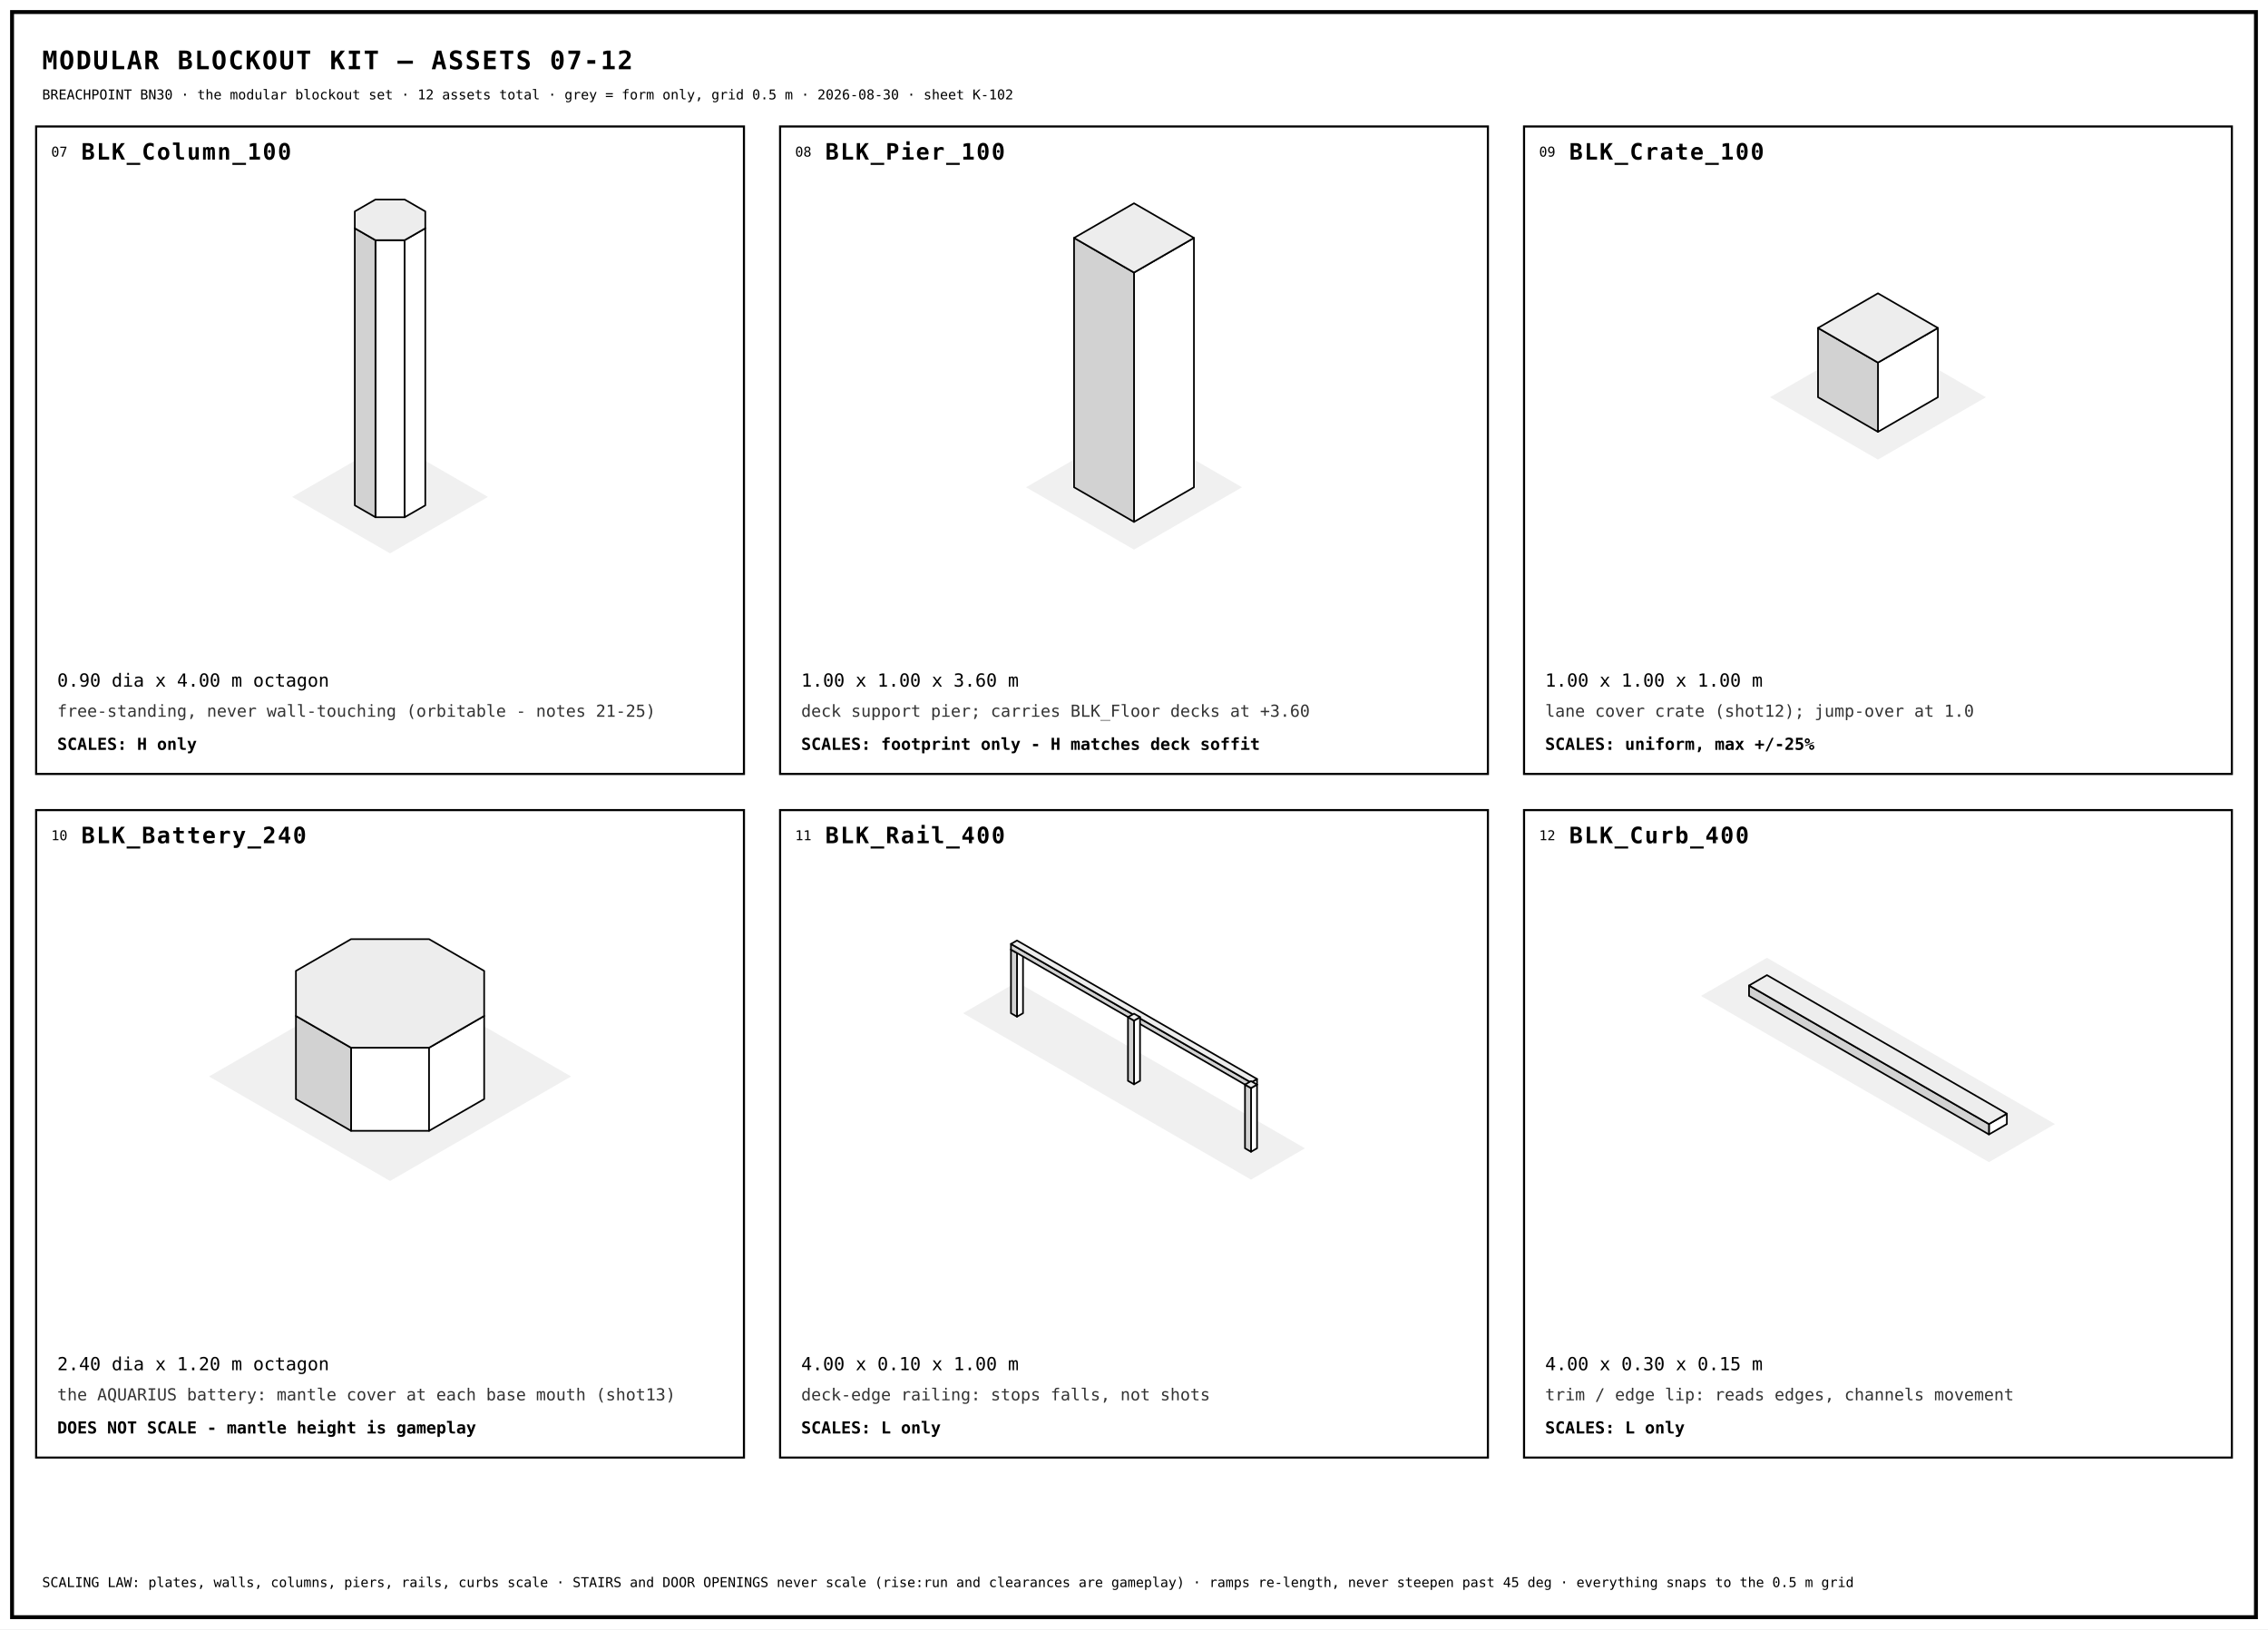
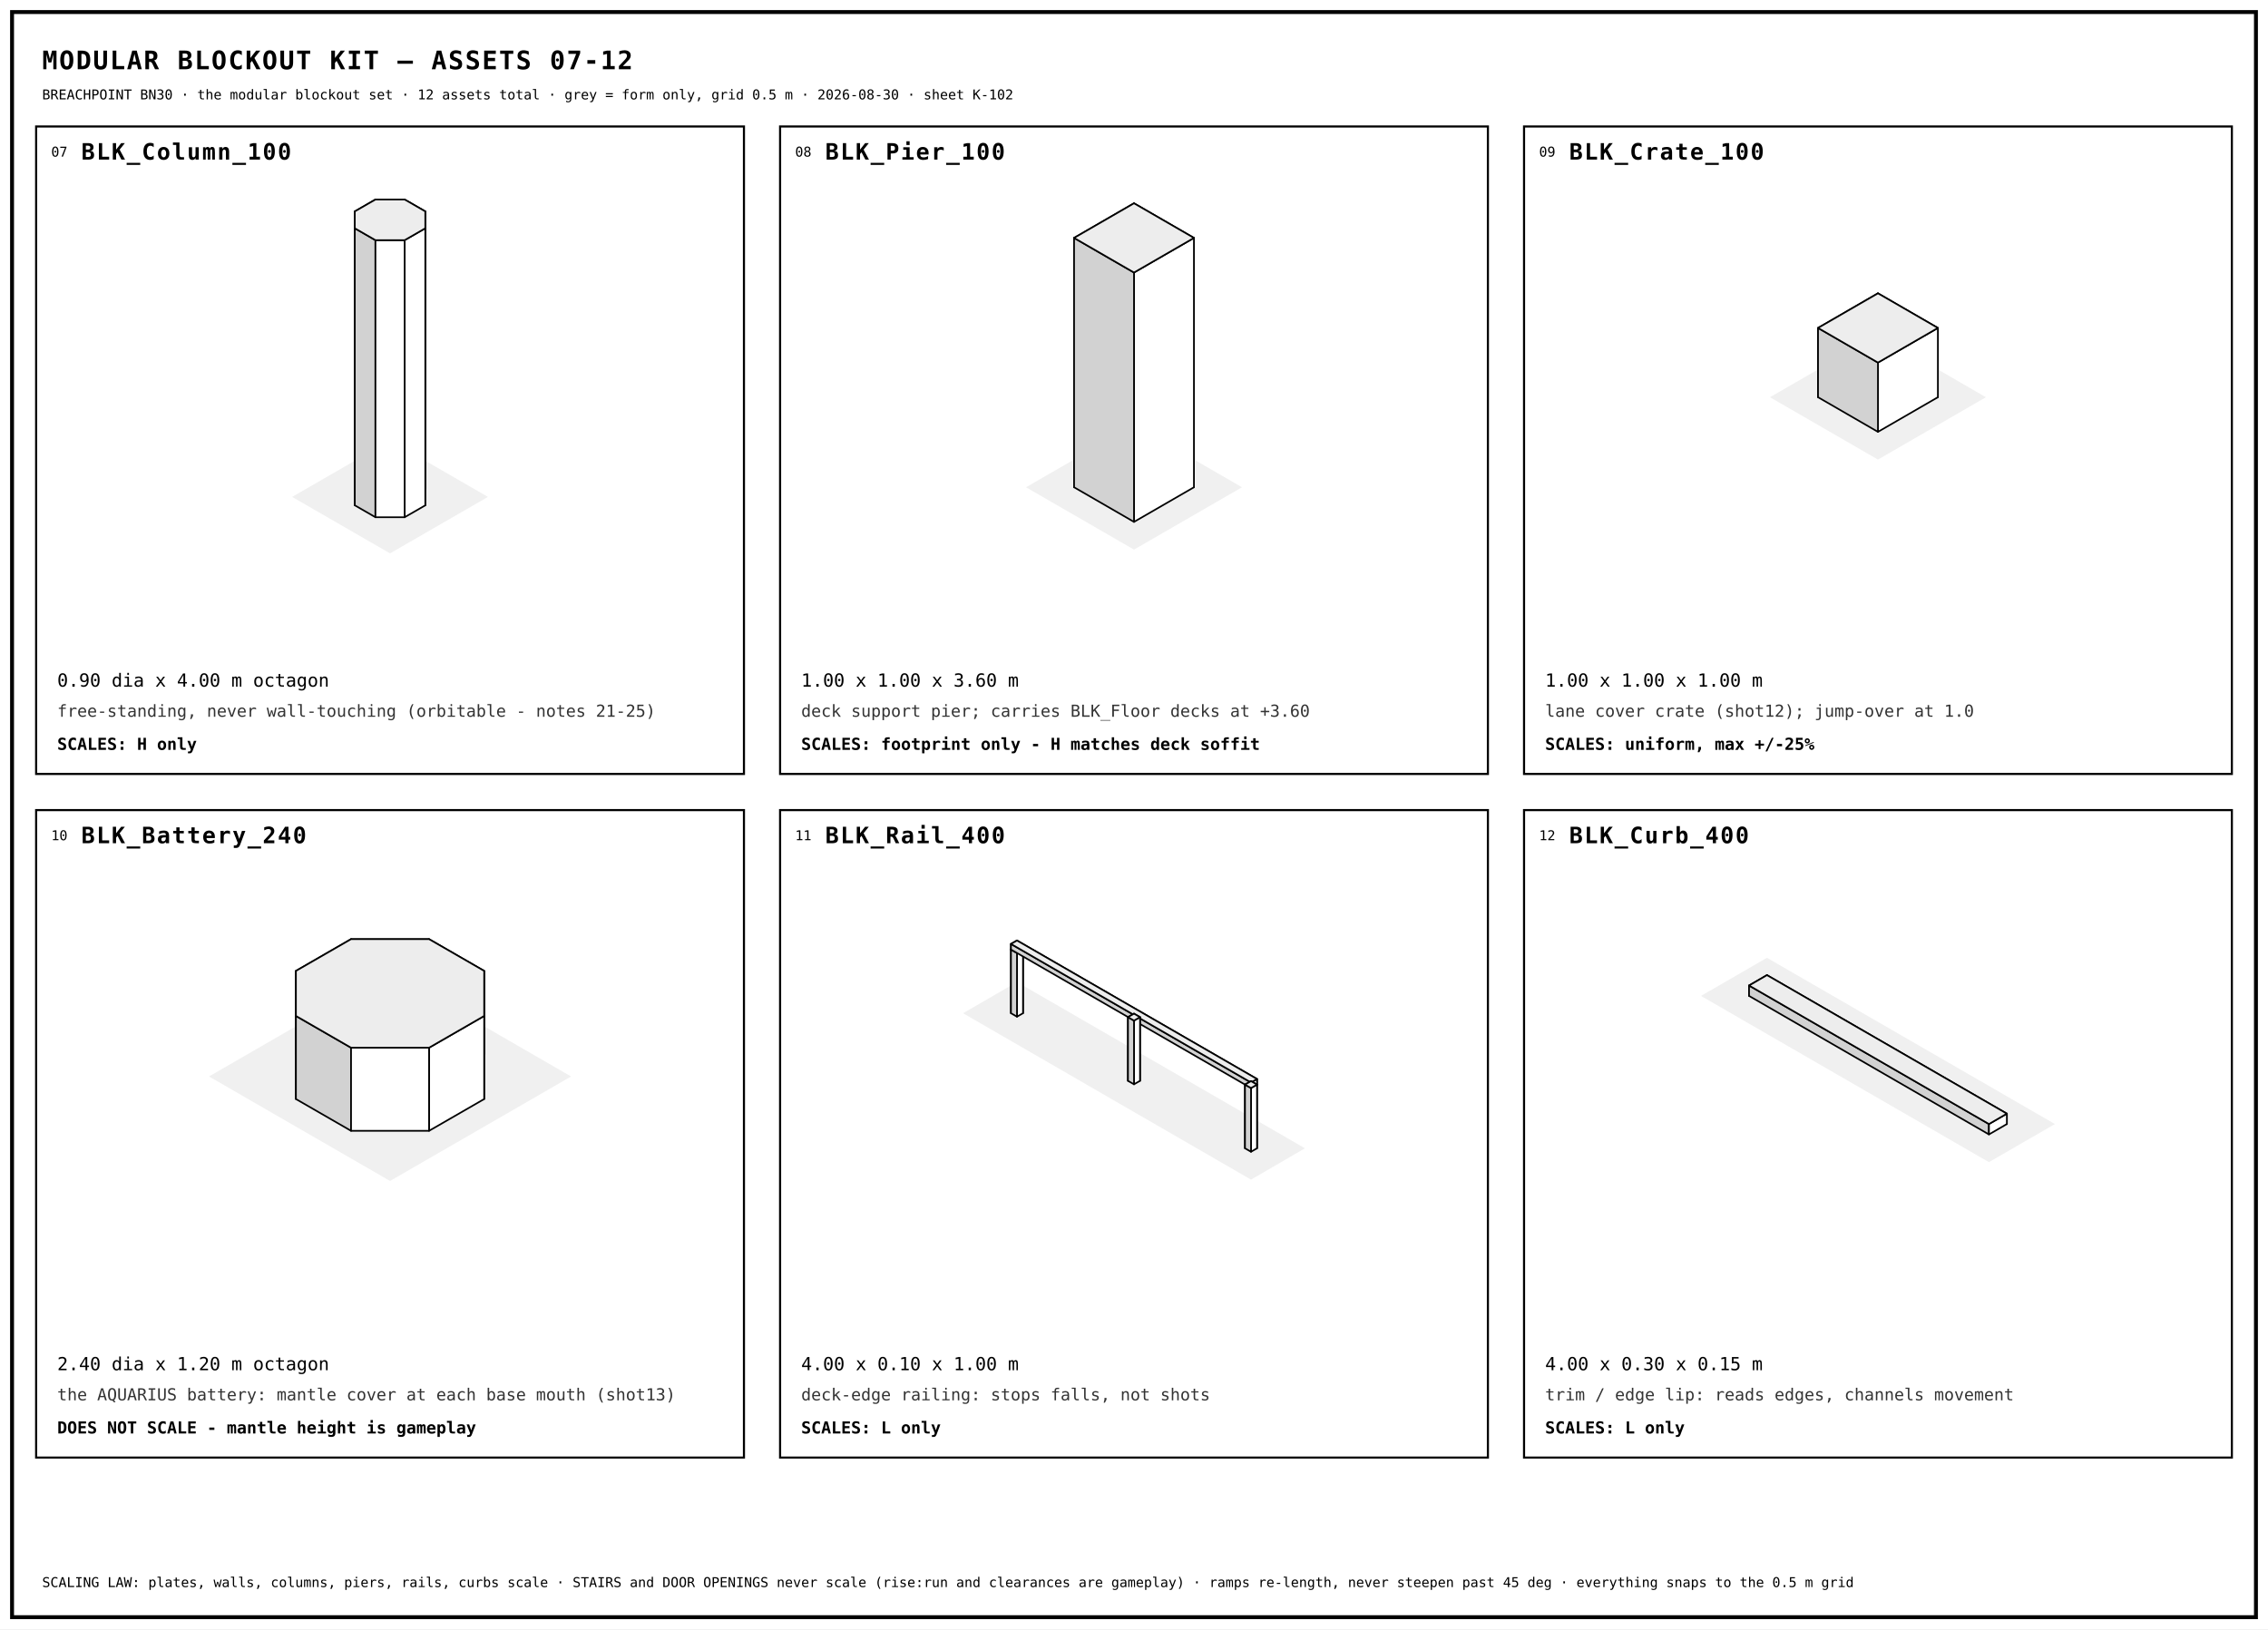
<svg xmlns="http://www.w3.org/2000/svg" width="1506" height="1082" viewBox="0 0 1506 1082">
  <style>
  .paper{fill:#ffffff}
  .frame{fill:none;stroke:#000;stroke-width:1.4}
  .border{fill:none;stroke:#000;stroke-width:2.6}
  .top{fill:#ededed;stroke:#000;stroke-width:1.1;stroke-linejoin:round}
  .east{fill:#ffffff;stroke:#000;stroke-width:1.1;stroke-linejoin:round}
  .north{fill:#d2d2d2;stroke:#000;stroke-width:1.1;stroke-linejoin:round}
  .shadow{fill:#f0f0f0;stroke:none}
  .name{font:bold 15px monospace;fill:#000;letter-spacing:1px}
  .dims{font:12px monospace;fill:#000}
  .role{font:11px monospace;fill:#333}
  .rule{font:bold 11px monospace;fill:#000}
  .big{font:bold 17px monospace;fill:#000;letter-spacing:1px}
  .small{font:9px monospace;fill:#000}
  .tread{stroke:#000;stroke-width:0.7;fill:none}
</style>
  <rect class="paper" width="1506" height="1082" />
  <rect class="border" x="8" y="8" width="1490" height="1066" />
  <text class="big" x="28" y="46">MODULAR BLOCKOUT KIT — ASSETS 07-12</text>
  <text class="small" x="28" y="66">BREACHPOINT BN30 · the modular blockout set · 12 assets total · grey = form only, grid 0.5 m · 2026-08-30 · sheet K-102</text>
  <rect class="frame" x="24" y="84" width="470" height="430" />
  <text class="small" x="34" y="104">07</text>
  <text class="name" x="54" y="106">BLK_Column_100</text>
  <path class="shadow" d="M 259.0 292.5 L 324.0 330.0 L 259.0 367.5 L 194.0 330.0 Z" />
+   <path class="north" d="M 249.3 316.5 L 268.7 316.5 L 268.7 132.5 L 249.3 132.5 Z" />
+   <path class="north" d="M 235.6 324.4 L 249.3 316.5 L 249.3 132.5 L 235.6 140.4 Z" />
+   <path class="east" d="M 268.7 316.5 L 282.4 324.4 L 282.4 140.4 L 268.7 132.5 Z" />
+   <path class="east" d="M 282.4 324.4 L 282.4 335.6 L 282.4 151.6 L 282.4 140.4 Z" />
+   <path class="north" d="M 235.6 335.6 L 235.6 324.4 L 235.6 140.4 L 235.6 151.6 Z" />
+   <path class="east" d="M 282.4 335.6 L 268.7 343.5 L 268.7 159.5 L 282.4 151.6 Z" />
+   <path class="north" d="M 249.3 343.5 L 235.6 335.6 L 235.6 151.6 L 249.3 159.5 Z" />
  <path class="east" d="M 268.7 343.5 L 249.3 343.5 L 249.3 159.5 L 268.7 159.5 Z" />
-   <path class="north" d="M 249.3 343.5 L 235.6 335.6 L 235.6 151.6 L 249.3 159.5 Z" />
-   <path class="east" d="M 282.4 335.6 L 268.7 343.5 L 268.7 159.5 L 282.4 151.6 Z" />
  <path class="top" d="M 268.7 159.5 L 249.3 159.5 L 235.6 151.6 L 235.6 140.4 L 249.3 132.5 L 268.7 132.5 L 282.4 140.4 L 282.4 151.6 Z" />
  <text class="dims" x="38" y="456">0.90 dia x 4.00 m octagon</text>
  <text class="role" x="38" y="476">free-standing, never wall-touching (orbitable - notes 21-25)</text>
  <text class="rule" x="38" y="498">SCALES: H only</text>
  <rect class="frame" x="518" y="84" width="470" height="430" />
  <text class="small" x="528" y="104">08</text>
  <text class="name" x="548" y="106">BLK_Pier_100</text>
  <path class="shadow" d="M 753.0 282.2 L 824.7 323.6 L 753.0 365.0 L 681.3 323.6 Z" />
+   <path class="east" d="M 753.0 300.6 L 792.8 323.6 L 792.8 158.0 L 753.0 135.0 Z" />
+   <path class="north" d="M 713.2 323.6 L 753.0 300.6 L 753.0 135.0 L 713.2 158.0 Z" />
  <path class="east" d="M 792.8 323.6 L 753.0 346.6 L 753.0 181.0 L 792.8 158.0 Z" />
  <path class="north" d="M 753.0 346.6 L 713.2 323.6 L 713.2 158.0 L 753.0 181.0 Z" />
  <path class="top" d="M 753.0 135.0 L 792.8 158.0 L 753.0 181.0 L 713.2 158.0 Z" />
  <text class="dims" x="532" y="456">1.00 x 1.00 x 3.60 m</text>
  <text class="role" x="532" y="476">deck support pier; carries BLK_Floor decks at +3.60</text>
  <text class="rule" x="532" y="498">SCALES: footprint only - H matches deck soffit</text>
  <rect class="frame" x="1012" y="84" width="470" height="430" />
  <text class="small" x="1022" y="104">09</text>
  <text class="name" x="1042" y="106">BLK_Crate_100</text>
  <path class="shadow" d="M 1247.0 222.4 L 1318.7 263.8 L 1247.0 305.2 L 1175.3 263.8 Z" />
+   <path class="east" d="M 1247.0 240.8 L 1286.8 263.8 L 1286.8 217.8 L 1247.0 194.8 Z" />
+   <path class="north" d="M 1207.2 263.8 L 1247.0 240.8 L 1247.0 194.8 L 1207.2 217.8 Z" />
  <path class="east" d="M 1286.8 263.8 L 1247.0 286.8 L 1247.0 240.8 L 1286.8 217.8 Z" />
  <path class="north" d="M 1247.0 286.8 L 1207.2 263.8 L 1207.2 217.8 L 1247.0 240.8 Z" />
  <path class="top" d="M 1247.0 194.8 L 1286.8 217.8 L 1247.0 240.8 L 1207.2 217.8 Z" />
  <text class="dims" x="1026" y="456">1.00 x 1.00 x 1.00 m</text>
  <text class="role" x="1026" y="476">lane cover crate (shot12); jump-over at 1.0</text>
  <text class="rule" x="1026" y="498">SCALES: uniform, max +/-25%</text>
  <rect class="frame" x="24" y="538" width="470" height="430" />
  <text class="small" x="34" y="558">10</text>
  <text class="name" x="54" y="560">BLK_Battery_240</text>
  <path class="shadow" d="M 259.0 645.5 L 379.2 714.9 L 259.0 784.3 L 138.8 714.9 Z" />
+   <path class="north" d="M 233.1 678.9 L 284.9 678.9 L 284.9 623.7 L 233.1 623.7 Z" />
+   <path class="north" d="M 196.5 700.0 L 233.1 678.9 L 233.1 623.7 L 196.5 644.8 Z" />
+   <path class="east" d="M 284.9 678.9 L 321.5 700.0 L 321.5 644.8 L 284.9 623.7 Z" />
+   <path class="east" d="M 321.5 700.0 L 321.5 729.9 L 321.5 674.7 L 321.5 644.8 Z" />
+   <path class="north" d="M 196.5 729.9 L 196.5 700.0 L 196.5 644.8 L 196.5 674.7 Z" />
+   <path class="east" d="M 321.5 729.9 L 284.9 751.0 L 284.9 695.8 L 321.5 674.7 Z" />
+   <path class="north" d="M 233.1 751.0 L 196.5 729.9 L 196.5 674.7 L 233.1 695.8 Z" />
  <path class="east" d="M 284.9 751.0 L 233.1 751.0 L 233.1 695.8 L 284.9 695.8 Z" />
-   <path class="north" d="M 233.1 751.0 L 196.5 729.9 L 196.5 674.7 L 233.1 695.8 Z" />
-   <path class="east" d="M 321.5 729.9 L 284.9 751.0 L 284.9 695.8 L 321.5 674.7 Z" />
  <path class="top" d="M 284.9 695.8 L 233.1 695.8 L 196.5 674.7 L 196.5 644.8 L 233.1 623.7 L 284.9 623.7 L 321.5 644.8 L 321.5 674.7 Z" />
  <text class="dims" x="38" y="910">2.40 dia x 1.20 m octagon</text>
  <text class="role" x="38" y="930">the AQUARIUS battery: mantle cover at each base mouth (shot13)</text>
  <text class="rule" x="38" y="952">DOES NOT SCALE - mantle height is gameplay</text>
  <rect class="frame" x="518" y="538" width="470" height="430" />
  <text class="small" x="528" y="558">11</text>
  <text class="name" x="548" y="560">BLK_Rail_400</text>
  <path class="shadow" d="M 675.3 652.2 L 866.5 762.6 L 830.7 783.4 L 639.5 672.9 Z" />
+   <path class="east" d="M 675.3 670.6 L 679.3 672.9 L 679.3 630.6 L 675.3 628.3 Z" />
+   <path class="north" d="M 671.3 672.9 L 675.3 670.6 L 675.3 628.3 L 671.3 630.6 Z" />
  <path class="east" d="M 679.3 672.9 L 675.3 675.2 L 675.3 632.9 L 679.3 630.6 Z" />
  <path class="north" d="M 675.3 675.2 L 671.3 672.9 L 671.3 630.6 L 675.3 632.9 Z" />
  <path class="top" d="M 675.3 628.3 L 679.3 630.6 L 675.3 632.9 L 671.3 630.6 Z" />
+   <path class="north" d="M 671.3 630.6 L 675.3 628.3 L 675.3 624.6 L 671.3 626.9 Z" />
+   <path class="east" d="M 675.3 628.3 L 834.7 720.3 L 834.7 716.6 L 675.3 624.6 Z" />
+   <path class="north" d="M 830.7 722.6 L 671.3 630.6 L 671.3 626.9 L 830.7 718.9 Z" />
  <path class="east" d="M 834.7 720.3 L 830.7 722.6 L 830.7 718.9 L 834.7 716.6 Z" />
-   <path class="north" d="M 830.7 722.6 L 671.3 630.6 L 671.3 626.9 L 830.7 718.9 Z" />
  <path class="top" d="M 675.3 624.6 L 834.7 716.6 L 830.7 718.9 L 671.3 626.9 Z" />
+   <path class="east" d="M 753.0 715.5 L 757.0 717.8 L 757.0 675.5 L 753.0 673.2 Z" />
+   <path class="north" d="M 749.0 717.8 L 753.0 715.5 L 753.0 673.2 L 749.0 675.5 Z" />
  <path class="east" d="M 757.0 717.8 L 753.0 720.1 L 753.0 677.8 L 757.0 675.5 Z" />
  <path class="north" d="M 753.0 720.1 L 749.0 717.8 L 749.0 675.5 L 753.0 677.8 Z" />
  <path class="top" d="M 753.0 673.2 L 757.0 675.5 L 753.0 677.8 L 749.0 675.5 Z" />
+   <path class="north" d="M 826.7 762.6 L 830.7 760.4 L 830.7 718.0 L 826.7 720.3 Z" />
+   <path class="east" d="M 830.7 760.4 L 834.7 762.6 L 834.7 720.3 L 830.7 718.0 Z" />
  <path class="east" d="M 834.7 762.6 L 830.7 764.9 L 830.7 722.6 L 834.7 720.3 Z" />
  <path class="north" d="M 830.7 764.9 L 826.7 762.6 L 826.7 720.3 L 830.7 722.6 Z" />
  <path class="top" d="M 830.7 718.0 L 834.7 720.3 L 830.7 722.6 L 826.7 720.3 Z" />
  <text class="dims" x="532" y="910">4.00 x 0.10 x 1.00 m</text>
  <text class="role" x="532" y="930">deck-edge railing: stops falls, not shots</text>
  <text class="rule" x="532" y="952">SCALES: L only</text>
  <rect class="frame" x="1012" y="538" width="470" height="430" />
  <text class="small" x="1022" y="558">12</text>
  <text class="name" x="1042" y="560">BLK_Curb_400</text>
  <path class="shadow" d="M 1173.3 636.1 L 1364.5 746.5 L 1320.7 771.8 L 1129.5 661.4 Z" />
+   <path class="north" d="M 1161.4 661.4 L 1173.3 654.5 L 1173.3 647.6 L 1161.4 654.5 Z" />
+   <path class="east" d="M 1173.3 654.5 L 1332.6 746.5 L 1332.6 739.6 L 1173.3 647.6 Z" />
+   <path class="north" d="M 1320.7 753.4 L 1161.4 661.4 L 1161.4 654.5 L 1320.7 746.5 Z" />
  <path class="east" d="M 1332.6 746.5 L 1320.7 753.4 L 1320.7 746.5 L 1332.6 739.6 Z" />
-   <path class="north" d="M 1320.7 753.4 L 1161.4 661.4 L 1161.4 654.5 L 1320.7 746.5 Z" />
  <path class="top" d="M 1173.3 647.6 L 1332.6 739.6 L 1320.7 746.5 L 1161.4 654.5 Z" />
  <text class="dims" x="1026" y="910">4.00 x 0.30 x 0.15 m</text>
  <text class="role" x="1026" y="930">trim / edge lip: reads edges, channels movement</text>
  <text class="rule" x="1026" y="952">SCALES: L only</text>
  <text class="small" x="28" y="1054">SCALING LAW: plates, walls, columns, piers, rails, curbs scale · STAIRS and DOOR OPENINGS never scale (rise:run and clearances are gameplay) · ramps re-length, never steepen past 45 deg · everything snaps to the 0.5 m grid</text>
</svg>
